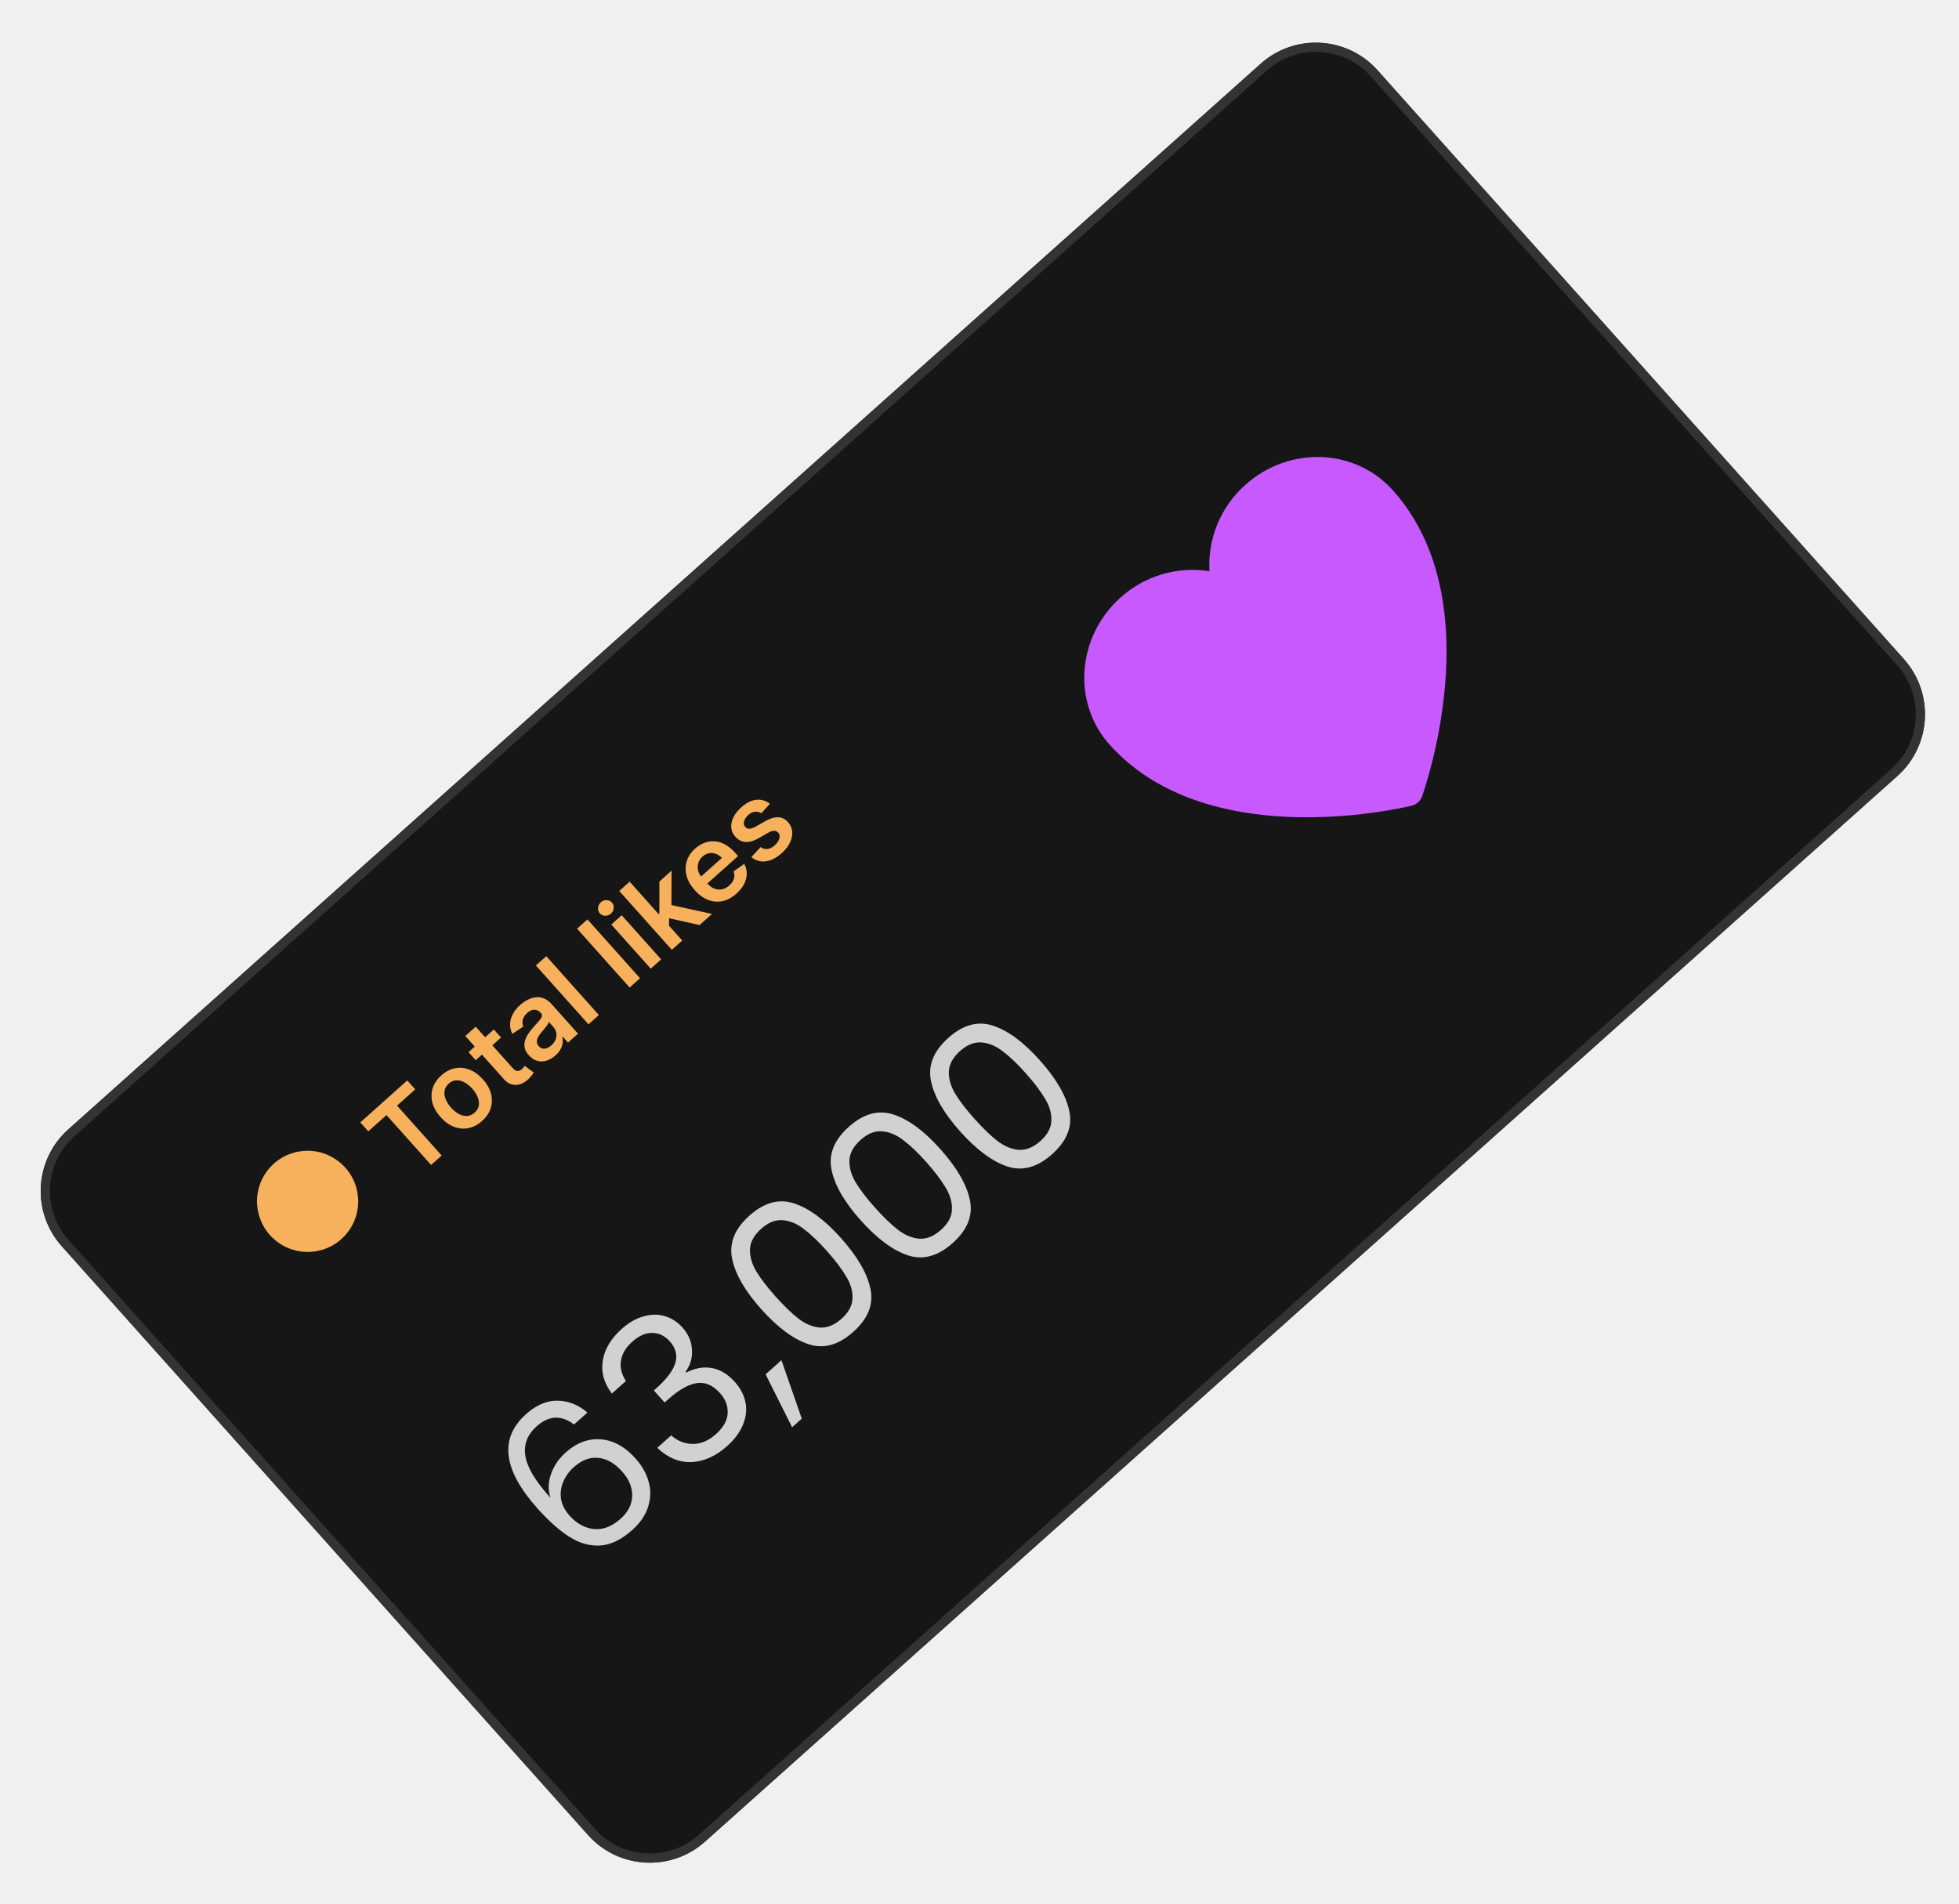
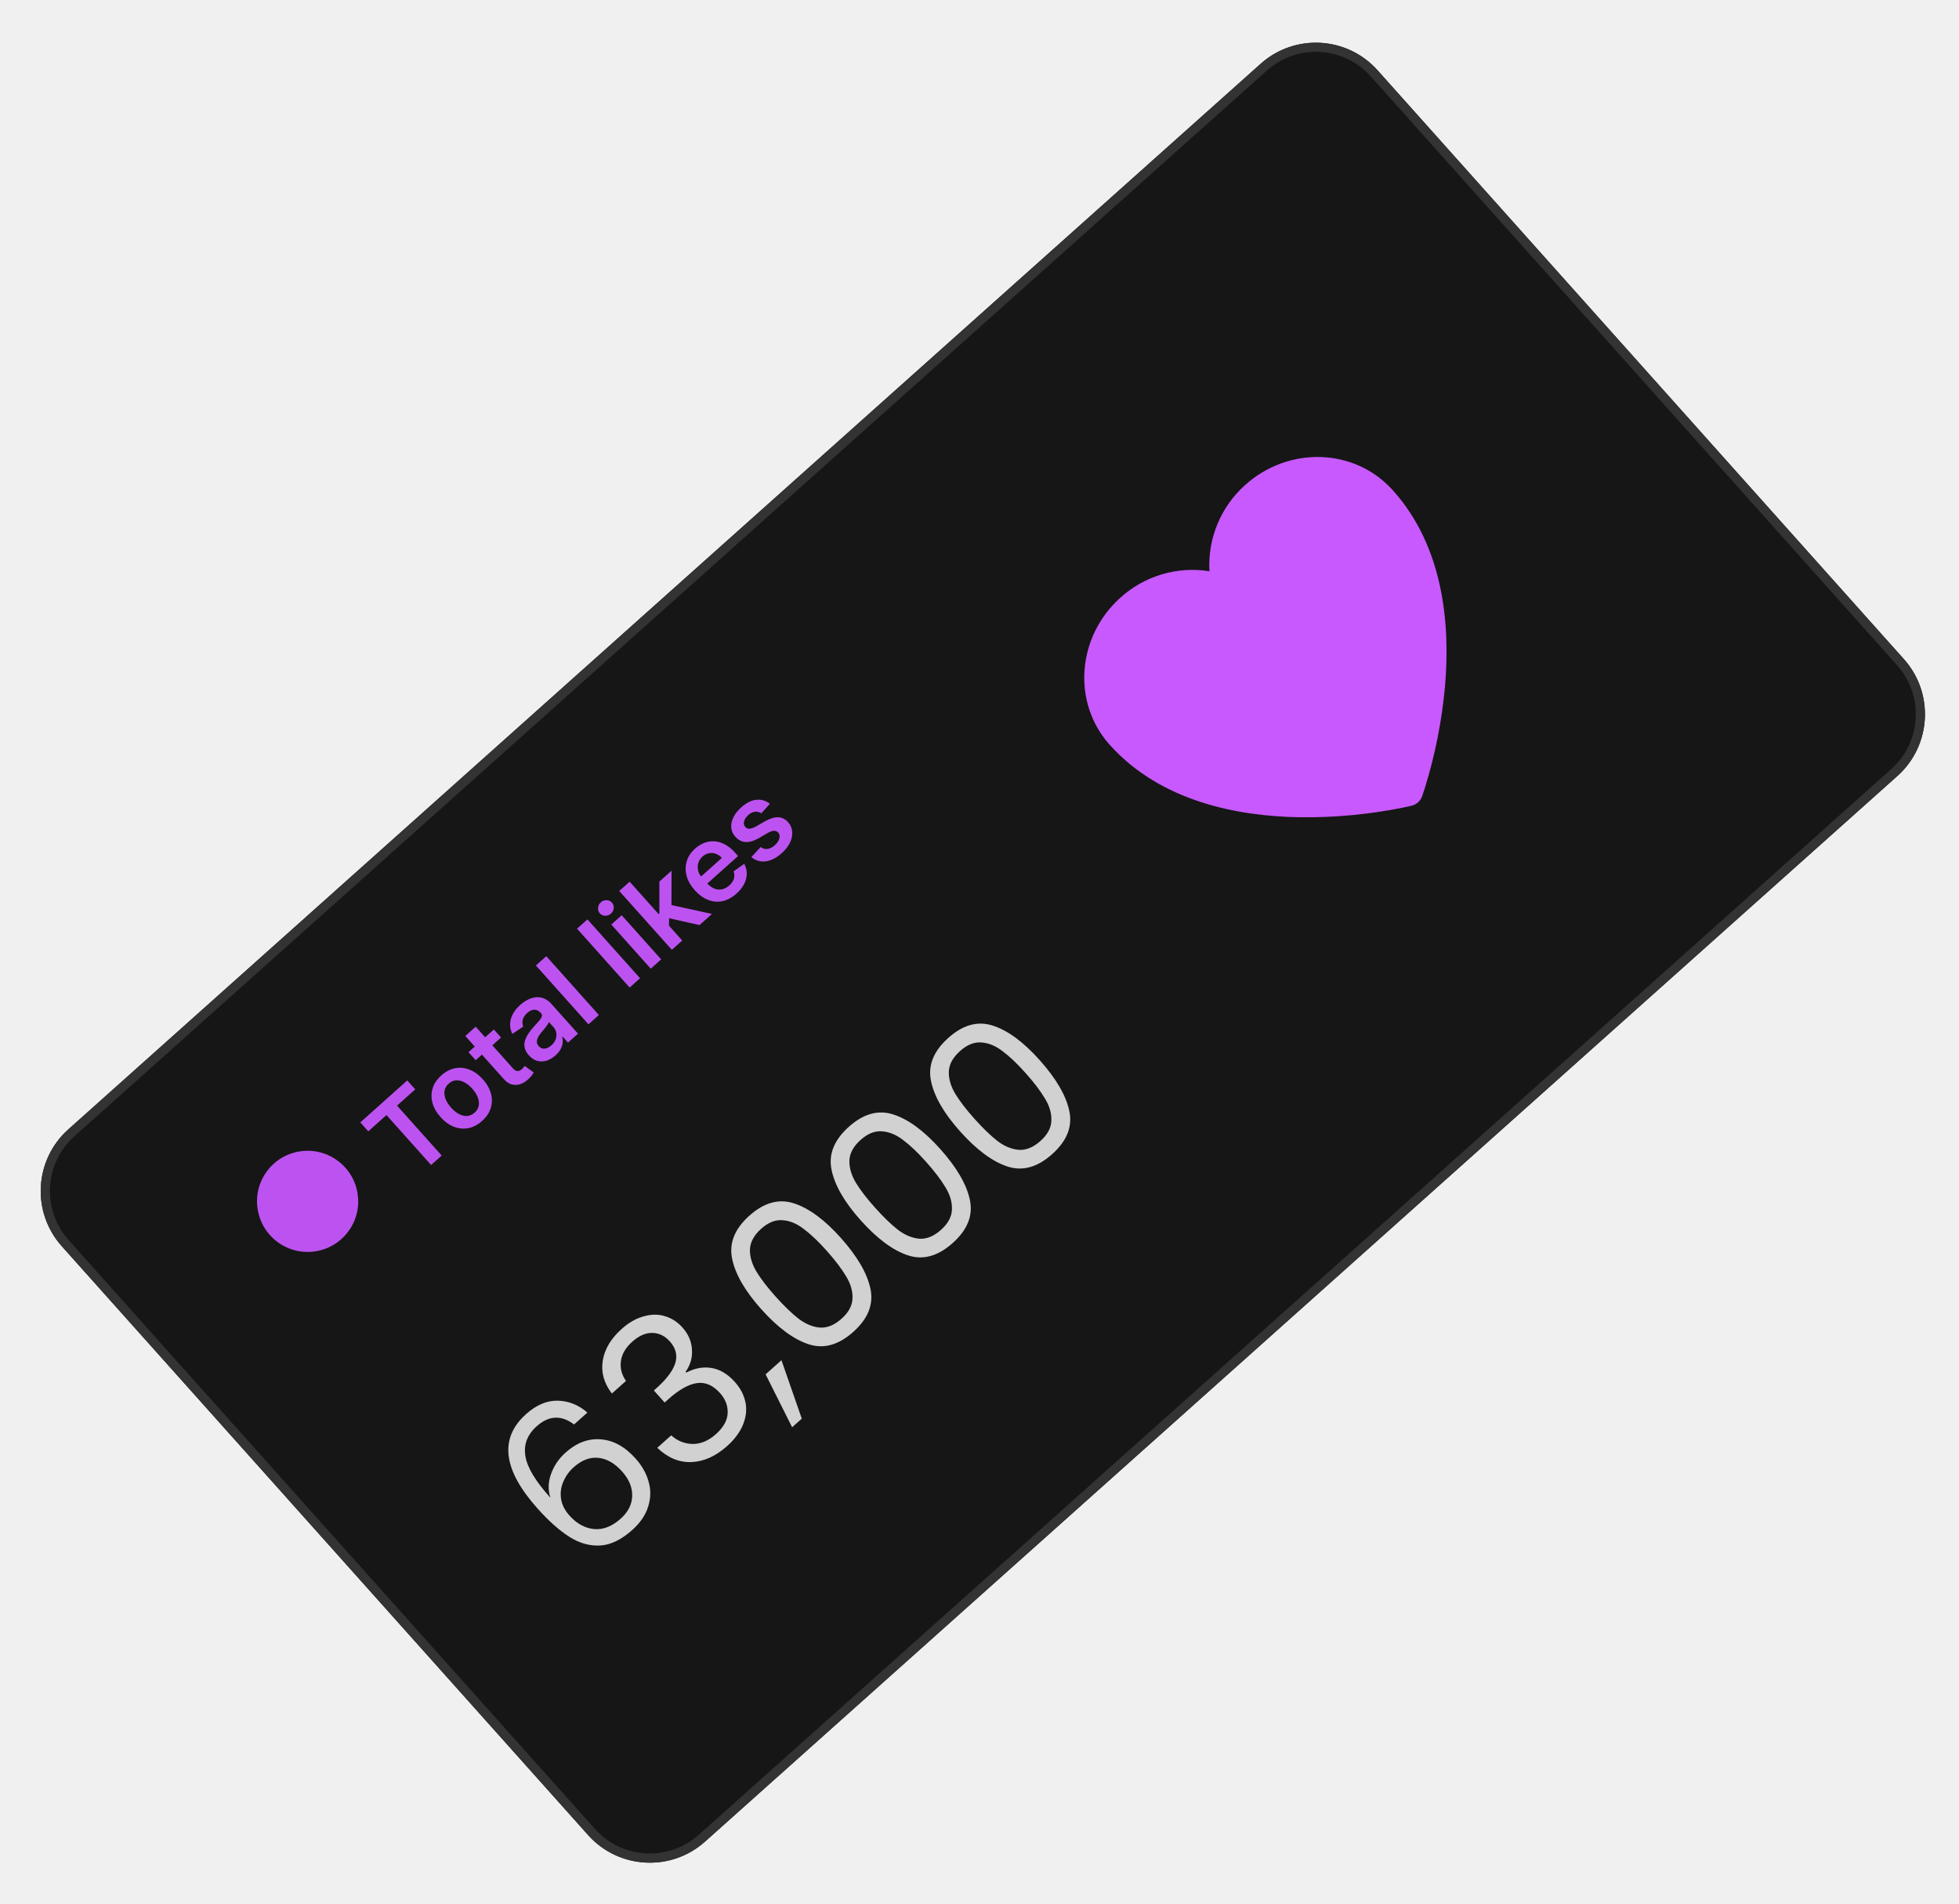
<svg xmlns="http://www.w3.org/2000/svg" width="213" height="207" viewBox="0 0 213 207" fill="none">
  <rect x="0.72" y="128.8" width="191.87" height="103.88" rx="9" transform="rotate(-41.7893 0.719971 128.8)" fill="#161616" />
-   <rect x="25.78" y="131.95" width="10.992" height="11.007" rx="5.496" transform="rotate(-54.7893 25.78 131.95)" fill="#F7B05B" />
-   <path d="M40.044 123.017L39.175 122.046L44.28 117.483L45.149 118.454L43.171 120.222L48.022 125.649L46.872 126.677L42.021 121.25L40.044 123.017ZM52.414 121.891C51.946 122.31 51.448 122.57 50.92 122.671C50.392 122.772 49.867 122.722 49.346 122.52C48.827 122.317 48.346 121.968 47.903 121.472C47.46 120.976 47.166 120.458 47.02 119.918C46.877 119.376 46.884 118.848 47.044 118.334C47.203 117.821 47.517 117.355 47.986 116.936C48.454 116.517 48.953 116.257 49.481 116.156C50.009 116.055 50.533 116.108 51.054 116.313C51.577 116.516 52.059 116.866 52.502 117.362C52.946 117.857 53.238 118.375 53.38 118.915C53.524 119.454 53.516 119.98 53.357 120.493C53.197 121.006 52.883 121.472 52.414 121.891ZM51.611 120.98C51.865 120.753 52.015 120.493 52.061 120.201C52.105 119.906 52.063 119.603 51.934 119.291C51.807 118.978 51.614 118.675 51.353 118.383C51.09 118.09 50.81 117.862 50.513 117.701C50.215 117.536 49.918 117.459 49.621 117.47C49.323 117.481 49.047 117.6 48.793 117.827C48.533 118.06 48.38 118.324 48.334 118.62C48.289 118.915 48.331 119.22 48.46 119.536C48.589 119.848 48.785 120.15 49.047 120.444C49.308 120.736 49.586 120.963 49.882 121.126C50.179 121.287 50.477 121.362 50.774 121.351C51.072 121.336 51.351 121.212 51.611 120.98ZM53.697 111.944L54.479 112.818L51.721 115.284L50.939 114.409L53.697 111.944ZM50.592 112.651L51.723 111.64L55.75 116.145C55.886 116.297 56.013 116.393 56.131 116.434C56.25 116.47 56.361 116.468 56.464 116.429C56.567 116.389 56.666 116.327 56.759 116.243C56.83 116.18 56.89 116.117 56.939 116.055C56.99 115.99 57.028 115.94 57.051 115.904L58.032 116.618C57.99 116.692 57.924 116.793 57.834 116.918C57.746 117.042 57.624 117.177 57.467 117.325C57.191 117.586 56.898 117.772 56.587 117.881C56.275 117.988 55.962 118.001 55.65 117.92C55.34 117.838 55.052 117.645 54.786 117.344L50.592 112.651ZM60.4 114.76C60.096 115.032 59.774 115.222 59.433 115.332C59.093 115.437 58.756 115.446 58.423 115.358C58.091 115.268 57.785 115.066 57.504 114.752C57.262 114.481 57.112 114.212 57.054 113.946C56.995 113.679 57.005 113.416 57.083 113.155C57.161 112.894 57.284 112.64 57.452 112.392C57.621 112.141 57.81 111.898 58.021 111.665C58.276 111.384 58.481 111.154 58.636 110.975C58.788 110.794 58.882 110.643 58.916 110.522C58.951 110.397 58.92 110.281 58.823 110.172L58.806 110.154C58.596 109.918 58.364 109.798 58.108 109.794C57.853 109.79 57.595 109.905 57.332 110.139C57.055 110.387 56.89 110.644 56.835 110.91C56.783 111.174 56.802 111.413 56.893 111.628L55.703 112.422C55.525 112.056 55.445 111.689 55.462 111.322C55.477 110.953 55.579 110.596 55.768 110.25C55.956 109.903 56.217 109.579 56.553 109.279C56.784 109.073 57.038 108.894 57.316 108.743C57.593 108.593 57.883 108.495 58.184 108.451C58.483 108.404 58.785 108.436 59.09 108.546C59.396 108.654 59.692 108.868 59.977 109.186L62.847 112.398L61.76 113.37L61.171 112.711L61.133 112.744C61.184 112.939 61.199 113.151 61.178 113.379C61.157 113.603 61.085 113.835 60.961 114.073C60.837 114.307 60.65 114.536 60.4 114.76ZM59.951 113.666C60.178 113.463 60.335 113.243 60.421 113.004C60.506 112.764 60.526 112.528 60.482 112.298C60.439 112.066 60.339 111.862 60.181 111.685L59.675 111.119C59.666 111.18 59.63 111.261 59.567 111.363C59.506 111.462 59.431 111.568 59.344 111.679C59.257 111.791 59.169 111.9 59.08 112.006C58.99 112.112 58.913 112.203 58.847 112.281C58.699 112.454 58.582 112.627 58.495 112.798C58.408 112.969 58.368 113.136 58.375 113.299C58.38 113.459 58.447 113.613 58.578 113.758C58.764 113.967 58.98 114.056 59.227 114.026C59.474 113.997 59.715 113.877 59.951 113.666ZM59.397 103.972L65.115 110.371L63.984 111.382L58.266 104.983L59.397 103.972ZM63.873 99.972L69.592 106.37L68.461 107.381L62.742 100.982L63.873 99.972ZM70.755 105.331L66.466 100.532L67.597 99.521L71.886 104.32L70.755 105.331ZM66.426 99.342C66.246 99.502 66.039 99.581 65.804 99.578C65.567 99.572 65.373 99.485 65.222 99.316C65.07 99.146 65.005 98.943 65.028 98.709C65.049 98.473 65.149 98.275 65.328 98.115C65.509 97.953 65.718 97.875 65.953 97.882C66.188 97.886 66.382 97.973 66.534 98.144C66.685 98.312 66.75 98.515 66.729 98.751C66.708 98.983 66.607 99.18 66.426 99.342ZM72.734 100.853L71.511 99.49L71.692 99.328L71.694 95.859L73.015 94.678L73.005 98.936L72.77 99.146L72.734 100.853ZM73.049 103.28L67.33 96.882L68.461 95.871L74.18 102.27L73.049 103.28ZM76.061 100.588L72.547 99.801L72.597 98.323L77.414 99.379L76.061 100.588ZM80.069 97.175C79.588 97.605 79.083 97.876 78.554 97.989C78.026 98.098 77.503 98.052 76.986 97.851C76.467 97.647 75.983 97.295 75.535 96.793C75.094 96.299 74.8 95.782 74.654 95.242C74.509 94.698 74.513 94.17 74.666 93.658C74.817 93.144 75.122 92.682 75.581 92.273C75.876 92.008 76.198 91.807 76.546 91.668C76.895 91.525 77.258 91.463 77.637 91.48C78.018 91.496 78.404 91.604 78.794 91.806C79.182 92.006 79.565 92.316 79.941 92.737L80.251 93.084L76.317 96.6L75.636 95.837L78.485 93.29C78.29 93.076 78.07 92.925 77.828 92.838C77.584 92.749 77.335 92.729 77.084 92.778C76.834 92.826 76.6 92.946 76.384 93.14C76.152 93.347 76 93.584 75.925 93.853C75.849 94.12 75.843 94.388 75.907 94.656C75.971 94.921 76.098 95.162 76.288 95.378L76.882 96.044C77.132 96.323 77.397 96.517 77.678 96.625C77.957 96.732 78.235 96.757 78.514 96.699C78.79 96.639 79.051 96.5 79.297 96.28C79.461 96.133 79.59 95.977 79.682 95.812C79.773 95.645 79.826 95.472 79.842 95.293C79.858 95.113 79.83 94.934 79.759 94.754L80.921 93.929C81.104 94.267 81.195 94.625 81.194 95C81.193 95.372 81.099 95.745 80.911 96.118C80.722 96.49 80.442 96.842 80.069 97.175ZM83.713 87.398L82.783 88.432C82.66 88.354 82.522 88.302 82.367 88.275C82.214 88.247 82.052 88.259 81.881 88.311C81.71 88.362 81.537 88.466 81.362 88.623C81.127 88.833 80.975 89.061 80.906 89.306C80.838 89.55 80.879 89.752 81.026 89.913C81.148 90.054 81.301 90.122 81.483 90.116C81.668 90.109 81.907 90.024 82.201 89.863L83.176 89.306C83.717 88.998 84.194 88.852 84.604 88.867C85.017 88.88 85.378 89.058 85.687 89.4C85.955 89.703 86.105 90.049 86.136 90.437C86.168 90.82 86.088 91.214 85.895 91.619C85.702 92.024 85.406 92.405 85.006 92.762C84.418 93.287 83.836 93.587 83.258 93.661C82.678 93.734 82.157 93.58 81.693 93.2L82.701 92.108C82.945 92.28 83.197 92.348 83.458 92.313C83.719 92.278 83.98 92.145 84.24 91.912C84.509 91.672 84.675 91.424 84.739 91.168C84.805 90.911 84.765 90.701 84.62 90.539C84.497 90.401 84.343 90.335 84.156 90.34C83.972 90.344 83.748 90.42 83.485 90.57L82.513 91.13C81.967 91.445 81.482 91.588 81.058 91.558C80.633 91.527 80.264 91.335 79.954 90.983C79.687 90.689 79.539 90.361 79.507 89.999C79.477 89.634 79.554 89.261 79.739 88.882C79.925 88.499 80.21 88.136 80.593 87.793C81.155 87.29 81.705 87.015 82.242 86.966C82.781 86.915 83.271 87.059 83.713 87.398Z" fill="#F7B05B" />
+   <rect x="25.78" y="131.95" width="10.992" height="11.007" rx="5.496" transform="rotate(-54.7893 25.78 131.95)" fill="#BC53F0" />
+   <path d="M40.044 123.017L39.175 122.046L44.28 117.483L45.149 118.454L43.171 120.222L48.022 125.649L46.872 126.677L42.021 121.25L40.044 123.017ZM52.414 121.891C51.946 122.31 51.448 122.57 50.92 122.671C50.392 122.772 49.867 122.722 49.346 122.52C48.827 122.317 48.346 121.968 47.903 121.472C47.46 120.976 47.166 120.458 47.02 119.918C46.877 119.376 46.884 118.848 47.044 118.334C47.203 117.821 47.517 117.355 47.986 116.936C48.454 116.517 48.953 116.257 49.481 116.156C50.009 116.055 50.533 116.108 51.054 116.313C51.577 116.516 52.059 116.866 52.502 117.362C52.946 117.857 53.238 118.375 53.38 118.915C53.524 119.454 53.516 119.98 53.357 120.493C53.197 121.006 52.883 121.472 52.414 121.891ZM51.611 120.98C51.865 120.753 52.015 120.493 52.061 120.201C52.105 119.906 52.063 119.603 51.934 119.291C51.807 118.978 51.614 118.675 51.353 118.383C51.09 118.09 50.81 117.862 50.513 117.701C50.215 117.536 49.918 117.459 49.621 117.47C49.323 117.481 49.047 117.6 48.793 117.827C48.533 118.06 48.38 118.324 48.334 118.62C48.289 118.915 48.331 119.22 48.46 119.536C48.589 119.848 48.785 120.15 49.047 120.444C49.308 120.736 49.586 120.963 49.882 121.126C50.179 121.287 50.477 121.362 50.774 121.351C51.072 121.336 51.351 121.212 51.611 120.98ZM53.697 111.944L54.479 112.818L51.721 115.284L50.939 114.409L53.697 111.944ZM50.592 112.651L51.723 111.64L55.75 116.145C55.886 116.297 56.013 116.393 56.131 116.434C56.25 116.47 56.361 116.468 56.464 116.429C56.567 116.389 56.666 116.327 56.759 116.243C56.83 116.18 56.89 116.117 56.939 116.055C56.99 115.99 57.028 115.94 57.051 115.904L58.032 116.618C57.99 116.692 57.924 116.793 57.834 116.918C57.746 117.042 57.624 117.177 57.467 117.325C57.191 117.586 56.898 117.772 56.587 117.881C56.275 117.988 55.962 118.001 55.65 117.92C55.34 117.838 55.052 117.645 54.786 117.344L50.592 112.651ZM60.4 114.76C60.096 115.032 59.774 115.222 59.433 115.332C59.093 115.437 58.756 115.446 58.423 115.358C58.091 115.268 57.785 115.066 57.504 114.752C57.262 114.481 57.112 114.212 57.054 113.946C56.995 113.679 57.005 113.416 57.083 113.155C57.161 112.894 57.284 112.64 57.452 112.392C57.621 112.141 57.81 111.898 58.021 111.665C58.276 111.384 58.481 111.154 58.636 110.975C58.788 110.794 58.882 110.643 58.916 110.522C58.951 110.397 58.92 110.281 58.823 110.172L58.806 110.154C58.596 109.918 58.364 109.798 58.108 109.794C57.853 109.79 57.595 109.905 57.332 110.139C57.055 110.387 56.89 110.644 56.835 110.91C56.783 111.174 56.802 111.413 56.893 111.628L55.703 112.422C55.525 112.056 55.445 111.689 55.462 111.322C55.477 110.953 55.579 110.596 55.768 110.25C55.956 109.903 56.217 109.579 56.553 109.279C56.784 109.073 57.038 108.894 57.316 108.743C57.593 108.593 57.883 108.495 58.184 108.451C58.483 108.404 58.785 108.436 59.09 108.546C59.396 108.654 59.692 108.868 59.977 109.186L62.847 112.398L61.76 113.37L61.171 112.711L61.133 112.744C61.184 112.939 61.199 113.151 61.178 113.379C61.157 113.603 61.085 113.835 60.961 114.073C60.837 114.307 60.65 114.536 60.4 114.76ZM59.951 113.666C60.178 113.463 60.335 113.243 60.421 113.004C60.506 112.764 60.526 112.528 60.482 112.298C60.439 112.066 60.339 111.862 60.181 111.685L59.675 111.119C59.666 111.18 59.63 111.261 59.567 111.363C59.506 111.462 59.431 111.568 59.344 111.679C59.257 111.791 59.169 111.9 59.08 112.006C58.99 112.112 58.913 112.203 58.847 112.281C58.699 112.454 58.582 112.627 58.495 112.798C58.408 112.969 58.368 113.136 58.375 113.299C58.38 113.459 58.447 113.613 58.578 113.758C58.764 113.967 58.98 114.056 59.227 114.026C59.474 113.997 59.715 113.877 59.951 113.666ZM59.397 103.972L65.115 110.371L63.984 111.382L58.266 104.983L59.397 103.972ZM63.873 99.972L69.592 106.37L68.461 107.381L62.742 100.982L63.873 99.972ZM70.755 105.331L66.466 100.532L67.597 99.521L71.886 104.32L70.755 105.331ZM66.426 99.342C66.246 99.502 66.039 99.581 65.804 99.578C65.567 99.572 65.373 99.485 65.222 99.316C65.07 99.146 65.005 98.943 65.028 98.709C65.049 98.473 65.149 98.275 65.328 98.115C65.509 97.953 65.718 97.875 65.953 97.882C66.188 97.886 66.382 97.973 66.534 98.144C66.685 98.312 66.75 98.515 66.729 98.751C66.708 98.983 66.607 99.18 66.426 99.342ZM72.734 100.853L71.511 99.49L71.692 99.328L71.694 95.859L73.015 94.678L73.005 98.936L72.77 99.146L72.734 100.853ZM73.049 103.28L67.33 96.882L68.461 95.871L74.18 102.27L73.049 103.28ZM76.061 100.588L72.547 99.801L72.597 98.323L77.414 99.379L76.061 100.588ZM80.069 97.175C79.588 97.605 79.083 97.876 78.554 97.989C78.026 98.098 77.503 98.052 76.986 97.851C76.467 97.647 75.983 97.295 75.535 96.793C75.094 96.299 74.8 95.782 74.654 95.242C74.509 94.698 74.513 94.17 74.666 93.658C74.817 93.144 75.122 92.682 75.581 92.273C75.876 92.008 76.198 91.807 76.546 91.668C76.895 91.525 77.258 91.463 77.637 91.48C78.018 91.496 78.404 91.604 78.794 91.806C79.182 92.006 79.565 92.316 79.941 92.737L80.251 93.084L76.317 96.6L75.636 95.837L78.485 93.29C78.29 93.076 78.07 92.925 77.828 92.838C77.584 92.749 77.335 92.729 77.084 92.778C76.834 92.826 76.6 92.946 76.384 93.14C76.152 93.347 76 93.584 75.925 93.853C75.849 94.12 75.843 94.388 75.907 94.656C75.971 94.921 76.098 95.162 76.288 95.378L76.882 96.044C77.132 96.323 77.397 96.517 77.678 96.625C77.957 96.732 78.235 96.757 78.514 96.699C78.79 96.639 79.051 96.5 79.297 96.28C79.461 96.133 79.59 95.977 79.682 95.812C79.773 95.645 79.826 95.472 79.842 95.293C79.858 95.113 79.83 94.934 79.759 94.754L80.921 93.929C81.104 94.267 81.195 94.625 81.194 95C81.193 95.372 81.099 95.745 80.911 96.118C80.722 96.49 80.442 96.842 80.069 97.175ZM83.713 87.398L82.783 88.432C82.66 88.354 82.522 88.302 82.367 88.275C82.214 88.247 82.052 88.259 81.881 88.311C81.71 88.362 81.537 88.466 81.362 88.623C81.127 88.833 80.975 89.061 80.906 89.306C80.838 89.55 80.879 89.752 81.026 89.913C81.148 90.054 81.301 90.122 81.483 90.116C81.668 90.109 81.907 90.024 82.201 89.863L83.176 89.306C83.717 88.998 84.194 88.852 84.604 88.867C85.017 88.88 85.378 89.058 85.687 89.4C85.955 89.703 86.105 90.049 86.136 90.437C86.168 90.82 86.088 91.214 85.895 91.619C85.702 92.024 85.406 92.405 85.006 92.762C84.418 93.287 83.836 93.587 83.258 93.661C82.678 93.734 82.157 93.58 81.693 93.2L82.701 92.108C82.945 92.28 83.197 92.348 83.458 92.313C83.719 92.278 83.98 92.145 84.24 91.912C84.509 91.672 84.675 91.424 84.739 91.168C84.805 90.911 84.765 90.701 84.62 90.539C84.497 90.401 84.343 90.335 84.156 90.34C83.972 90.344 83.748 90.42 83.485 90.57L82.513 91.13C81.967 91.445 81.482 91.588 81.058 91.558C80.633 91.527 80.264 91.335 79.954 90.983C79.687 90.689 79.539 90.361 79.507 89.999C79.477 89.634 79.554 89.261 79.739 88.882C79.925 88.499 80.21 88.136 80.593 87.793C81.155 87.29 81.705 87.015 82.242 86.966C82.781 86.915 83.271 87.059 83.713 87.398Z" fill="#BC53F0" />
  <path d="M62.419 154.892C61.028 153.844 59.672 153.91 58.352 155.09C57.331 156.003 56.921 157.081 57.124 158.324C57.316 159.556 58.224 161.068 59.846 162.86C59.577 162.027 59.597 161.173 59.908 160.296C60.22 159.398 60.755 158.61 61.513 157.933C62.695 156.876 63.965 156.402 65.321 156.511C66.69 156.609 67.953 157.307 69.113 158.604C69.81 159.385 70.281 160.224 70.525 161.12C70.781 162.007 70.763 162.911 70.471 163.832C70.191 164.743 69.615 165.589 68.743 166.369C67.56 167.425 66.4 167.987 65.263 168.054C64.125 168.121 63.008 167.808 61.913 167.114C60.819 166.42 59.66 165.39 58.44 164.024C54.675 159.812 54.261 156.392 57.2 153.766C58.325 152.76 59.48 152.274 60.667 152.308C61.853 152.342 62.92 152.773 63.865 153.6L62.419 154.892ZM62.37 159.551C61.877 159.992 61.504 160.511 61.253 161.107C60.991 161.692 60.907 162.315 61.001 162.974C61.096 163.612 61.405 164.223 61.928 164.809C62.708 165.681 63.597 166.167 64.594 166.267C65.581 166.355 66.546 165.978 67.487 165.137C68.29 164.419 68.707 163.603 68.736 162.688C68.767 161.752 68.403 160.86 67.644 160.01C66.844 159.115 65.988 158.62 65.078 158.525C64.157 158.419 63.254 158.761 62.37 159.551ZM66.529 151.529C65.666 150.401 65.335 149.21 65.536 147.957C65.737 146.703 66.423 145.553 67.594 144.507C68.374 143.809 69.174 143.353 69.993 143.137C70.813 142.899 71.582 142.893 72.3 143.119C73.029 143.334 73.666 143.746 74.21 144.355C74.846 145.066 75.188 145.865 75.236 146.751C75.296 147.627 75.066 148.431 74.545 149.165L74.622 149.251C75.532 148.768 76.446 148.602 77.365 148.751C78.283 148.901 79.132 149.412 79.912 150.284C80.497 150.939 80.876 151.663 81.049 152.458C81.213 153.241 81.129 154.049 80.799 154.881C80.469 155.713 79.885 156.503 79.047 157.252C77.83 158.339 76.549 158.916 75.204 158.983C73.849 159.037 72.603 158.52 71.464 157.432L72.98 156.077C73.675 156.694 74.459 157.005 75.331 157.011C76.203 157.016 77.041 156.66 77.845 155.942C78.648 155.223 79.072 154.473 79.116 153.69C79.161 152.886 78.886 152.151 78.291 151.485C77.521 150.624 76.68 150.261 75.768 150.395C74.855 150.529 73.82 151.115 72.66 152.151L72.264 152.505L71.094 151.196L71.508 150.827C72.553 149.871 73.197 148.986 73.439 148.171C73.671 147.345 73.469 146.575 72.833 145.864C72.289 145.255 71.652 144.947 70.922 144.939C70.204 144.92 69.477 145.239 68.742 145.896C68.031 146.532 67.621 147.229 67.513 147.986C67.405 148.743 67.588 149.468 68.062 150.159L66.529 151.529ZM84.966 147.904L87.177 154.259L86.127 155.198L83.244 149.443L84.966 147.904ZM82.763 142.347C80.999 140.372 79.945 138.547 79.603 136.87C79.251 135.183 79.878 133.62 81.485 132.184C83.081 130.758 84.697 130.314 86.335 130.853C87.963 131.381 89.659 132.632 91.424 134.606C93.219 136.615 94.293 138.463 94.645 140.151C94.998 141.839 94.376 143.396 92.781 144.822C91.174 146.258 89.551 146.707 87.913 146.168C86.275 145.629 84.558 144.355 82.763 142.347ZM89.874 135.991C88.982 134.992 88.159 134.21 87.405 133.645C86.653 133.057 85.881 132.736 85.088 132.681C84.307 132.615 83.531 132.926 82.762 133.613C81.982 134.311 81.575 135.057 81.541 135.851C81.519 136.634 81.752 137.438 82.24 138.261C82.729 139.063 83.42 139.963 84.313 140.962C85.236 141.995 86.074 142.805 86.826 143.392C87.589 143.969 88.362 144.291 89.143 144.356C89.936 144.412 90.723 144.091 91.503 143.393C92.272 142.706 92.668 141.97 92.69 141.186C92.724 140.392 92.491 139.589 91.991 138.776C91.503 137.952 90.797 137.024 89.874 135.991ZM93.575 132.684C91.81 130.709 90.757 128.884 90.415 127.207C90.062 125.519 90.69 123.957 92.297 122.521C93.892 121.095 95.509 120.651 97.147 121.19C98.775 121.718 100.471 122.968 102.236 124.943C104.031 126.952 105.105 128.8 105.457 130.488C105.81 132.176 105.188 133.733 103.592 135.159C101.985 136.595 100.363 137.044 98.725 136.505C97.087 135.966 95.37 134.692 93.575 132.684ZM100.686 126.328C99.793 125.329 98.971 124.547 98.217 123.981C97.465 123.394 96.693 123.073 95.9 123.017C95.118 122.952 94.343 123.263 93.574 123.95C92.794 124.648 92.386 125.393 92.353 126.187C92.331 126.971 92.564 127.775 93.052 128.598C93.541 129.4 94.232 130.3 95.124 131.298C96.048 132.332 96.886 133.142 97.638 133.729C98.401 134.306 99.174 134.628 99.955 134.693C100.748 134.749 101.535 134.428 102.315 133.73C103.084 133.042 103.48 132.307 103.502 131.523C103.536 130.729 103.303 129.926 102.803 129.112C102.315 128.289 101.609 127.361 100.686 126.328ZM104.387 123.02C102.622 121.046 101.569 119.221 101.227 117.544C100.874 115.856 101.502 114.294 103.109 112.858C104.704 111.432 106.321 110.988 107.959 111.527C109.587 112.054 111.283 113.305 113.047 115.28C114.843 117.288 115.917 119.137 116.269 120.825C116.621 122.513 116 124.07 114.404 125.496C112.797 126.932 111.175 127.381 109.537 126.842C107.899 126.303 106.182 125.029 104.387 123.02ZM111.498 116.665C110.605 115.666 109.782 114.884 109.029 114.318C108.277 113.731 107.504 113.41 106.712 113.354C105.93 113.289 105.155 113.599 104.386 114.287C103.605 114.984 103.198 115.73 103.165 116.524C103.142 117.308 103.375 118.112 103.864 118.935C104.353 119.737 105.044 120.637 105.936 121.635C106.86 122.668 107.697 123.479 108.449 124.066C109.213 124.643 109.985 124.964 110.767 125.03C111.56 125.085 112.346 124.764 113.127 124.067C113.896 123.379 114.292 122.644 114.314 121.86C114.347 121.066 114.114 120.262 113.615 119.449C113.127 118.626 112.421 117.698 111.498 116.665Z" fill="#D1D1D1" />
  <mask id="mask0_1_112" style="mask-type:luminance" maskUnits="userSpaceOnUse" x="105" y="37" width="73" height="73">
    <path d="M143.22 37.083L105.406 71.229L139.551 109.04L177.365 74.894L143.22 37.083Z" fill="white" />
  </mask>
  <g mask="url(#mask0_1_112)">
    <path d="M153.504 87.603L153.488 87.608L153.436 87.621C153.133 87.692 152.828 87.759 152.523 87.822C148.838 88.563 145.085 88.913 141.326 88.866C134.646 88.757 126.272 87.206 120.689 81.025C116.524 76.412 117.103 69.248 121.788 65.017C123.085 63.834 124.632 62.959 126.314 62.456C127.995 61.954 129.769 61.837 131.502 62.115C131.402 60.362 131.698 58.609 132.37 56.987C133.041 55.365 134.069 53.915 135.378 52.745C140.062 48.516 147.248 48.668 151.413 53.281C156.997 59.465 157.689 67.953 157.115 74.606C156.78 78.35 156.05 82.047 154.938 85.638C154.845 85.936 154.748 86.233 154.646 86.528L154.629 86.578L154.624 86.594L154.62 86.6C154.531 86.845 154.383 87.064 154.19 87.239C153.997 87.413 153.764 87.538 153.511 87.602L153.504 87.603Z" fill="#C859FF" />
  </g>
  <rect x="1.426" y="128.84" width="190.885" height="102.874" rx="8.5" transform="rotate(-41.7893 1.42597 128.84)" stroke="#333333" />
</svg>
